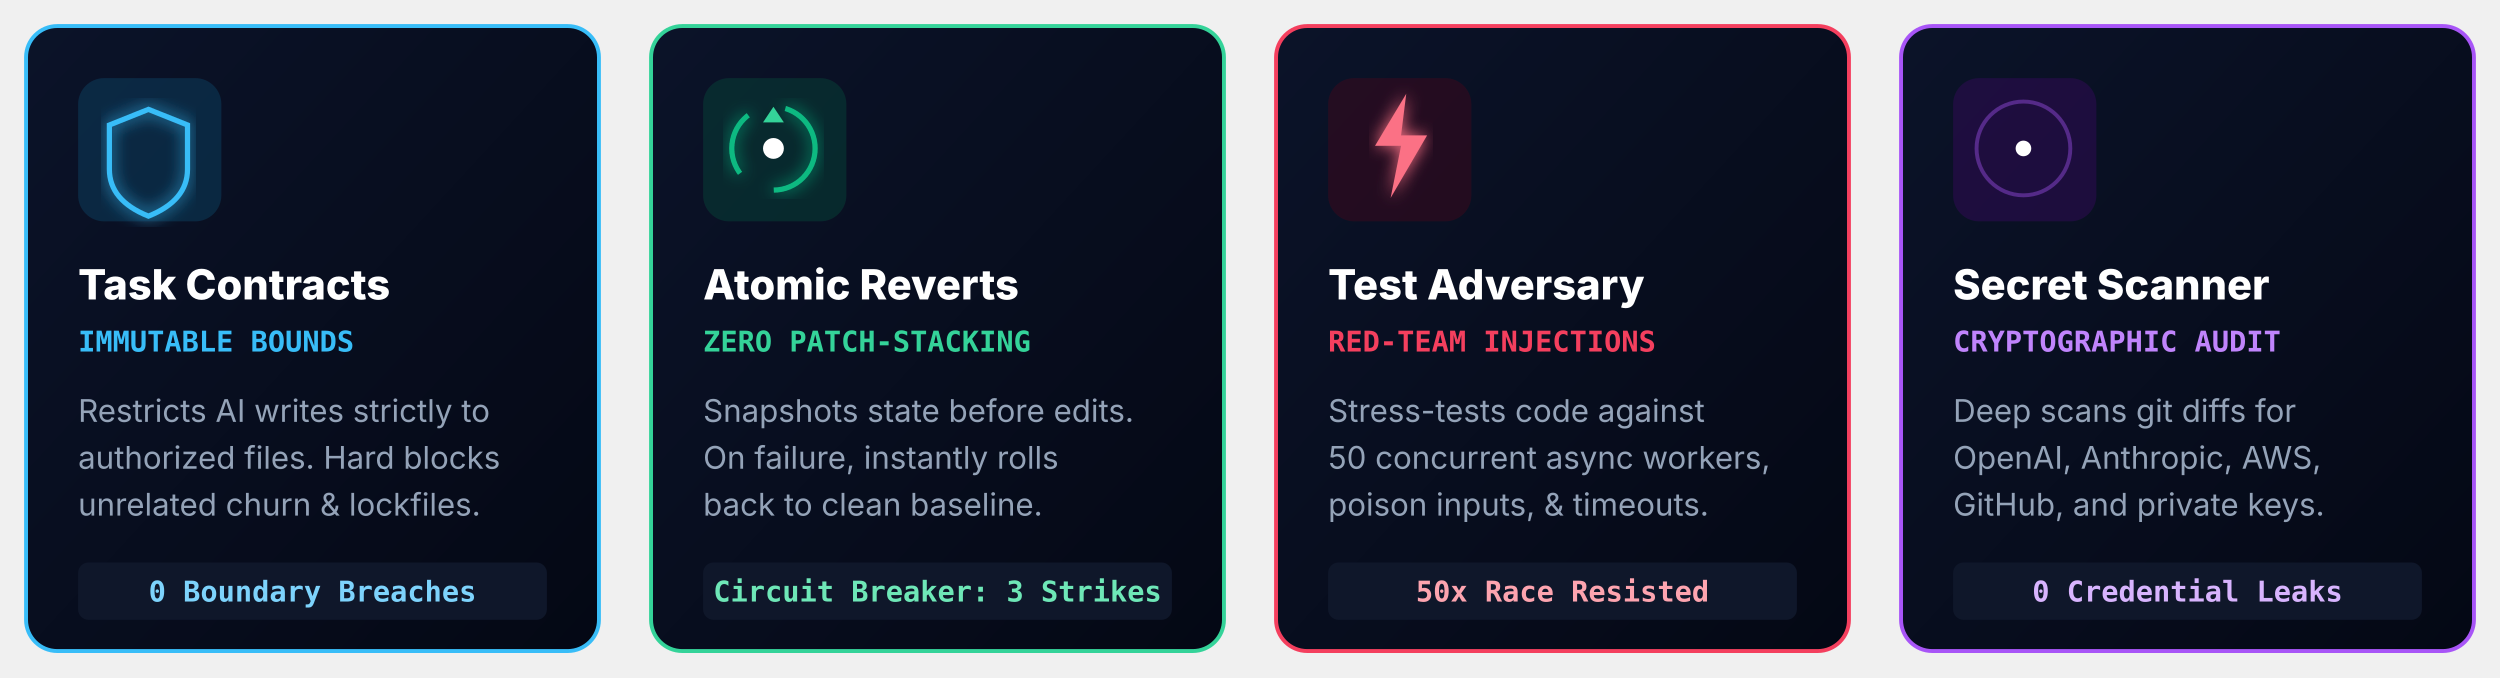
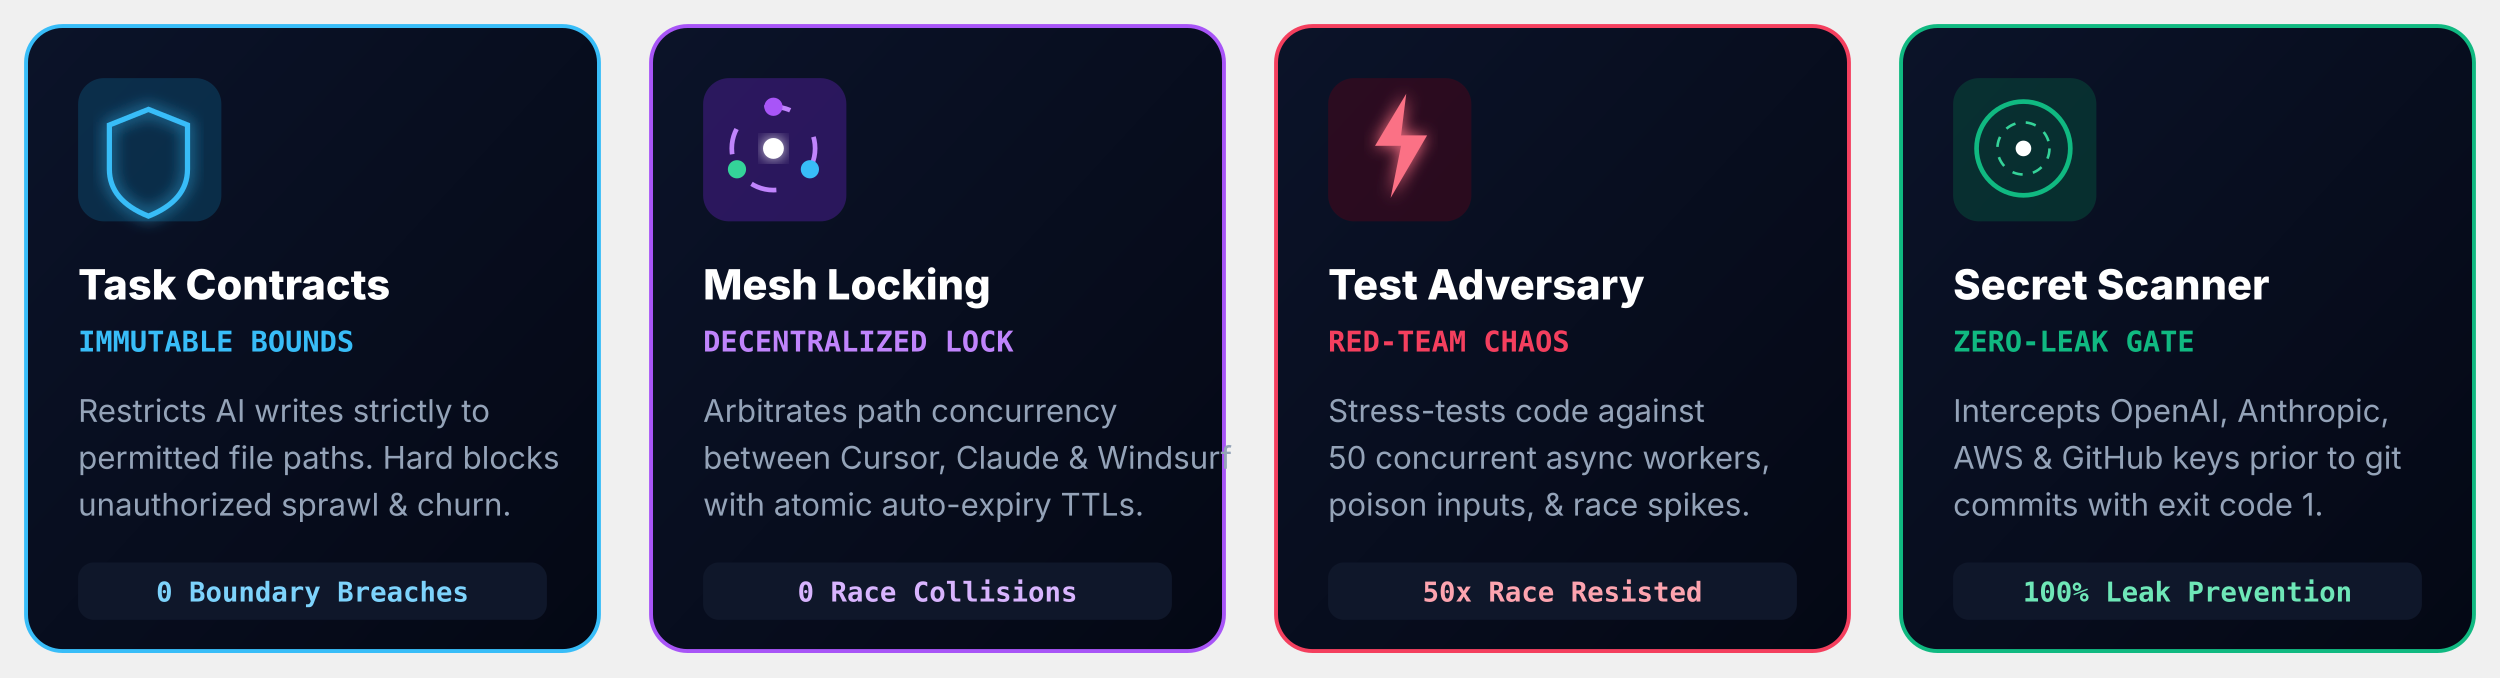
<svg xmlns="http://www.w3.org/2000/svg" viewBox="0 0 960 260" width="100%" height="auto">
  <defs>
-     <linearGradient id="cardGrad" x1="0%" y1="0%" x2="100%" y2="100%">
+     <linearGradient id="cardGradDark" x1="0%" y1="0%" x2="100%" y2="100%">
      <stop offset="0%" stop-color="#0b1329" />
      <stop offset="100%" stop-color="#040814" />
    </linearGradient>
-     <filter id="fGlow">
+     <linearGradient id="cardGradLight" x1="0%" y1="0%" x2="100%" y2="100%">
+       <stop offset="0%" stop-color="#ffffff" />
+       <stop offset="100%" stop-color="#f8fafc" />
+     </linearGradient>
+     <filter id="fGlow" x="-20%" y="-20%" width="140%" height="140%">
      <feGaussianBlur stdDeviation="3" result="blur" />
      <feMerge>
        <feMergeNode in="blur" />
        <feMergeNode in="SourceGraphic" />
      </feMerge>
    </filter>
  </defs>
  <style>
+     /* Mature Harmonic Animations */
    @keyframes radarSweep {
      0% { transform: rotate(0deg); }
      100% { transform: rotate(360deg); }
    }
    @keyframes laserScan {
      0% { transform: translateY(0px); opacity: 0.2; }
-       50% { opacity: 1; }
-       100% { transform: translateY(60px); opacity: 0.2; }
+       50% { opacity: 0.9; }
+       100% { transform: translateY(52px); opacity: 0.2; }
    }
-     @keyframes rewindSpin {
+     @keyframes meshRotate {
      0% { transform: rotate(0deg); }
-       100% { transform: rotate(-360deg); }
+       100% { transform: rotate(360deg); }
    }
    @keyframes chaosPulse {
-       0%, 100% { transform: scale(1); opacity: 0.6; }
-       50% { transform: scale(1.15); opacity: 1; filter: drop-shadow(0 0 8px #f43f5e); }
+       0%, 100% { transform: scale(1); opacity: 0.7; }
+       50% { transform: scale(1.1); opacity: 1; filter: drop-shadow(0 0 8px rgba(244, 63, 94, 0.6)); }
    }
-     .radar-beam { transform-origin: 840px 80px; animation: radarSweep 3s linear infinite; }
-     .scan-bar { animation: laserScan 2.5s ease-in-out infinite; }
-     .rewind-arrow { transform-origin: 360px 80px; animation: rewindSpin 5s linear infinite; }
-     .chaos-wave { transform-origin: 600px 80px; animation: chaosPulse 1.8s ease-in-out infinite; }
-     .title { font-family: -apple-system, sans-serif; font-size: 16px; font-weight: 800; fill: #ffffff; }
-     .body-txt { font-family: -apple-system, sans-serif; font-size: 12px; fill: #94a3b8; line-height: 1.5; }
-     .badge { font-family: 'JetBrains Mono', monospace; font-size: 11px; font-weight: 700; }
+ 
+     .radar-beam { transform-origin: 47px 47px; animation: radarSweep 4s linear infinite; }
+     .scan-bar { animation: laserScan 3s ease-in-out infinite; }
+     .mesh-spin { transform-origin: 47px 47px; animation: meshRotate 10s linear infinite; }
+     .chaos-wave { transform-origin: 47px 47px; animation: chaosPulse 2.4s ease-in-out infinite; }
+ 
+     /* Default Theme (Dark) */
+     .theme-card-bg { fill: url(#cardGradDark); stroke-width: 1.5; }
+     .theme-title { font-family: -apple-system, BlinkMacSystemFont, 'SF Pro Display', sans-serif; font-size: 16px; font-weight: 800; fill: #ffffff; }
+     .theme-body { font-family: -apple-system, BlinkMacSystemFont, 'SF Pro Text', sans-serif; font-size: 12px; fill: #94a3b8; line-height: 1.5; }
+     .theme-pill-box { fill: #0f172a; }
+     .theme-icon-box-cyan { fill: #0c4a6e; }
+     .theme-icon-box-purple { fill: #4c1d95; }
+     .theme-icon-box-rose { fill: #4c0519; }
+     .theme-icon-box-green { fill: #064e3b; }
+ 
+     /* Light Theme Adaptation */
+     @media (prefers-color-scheme: light) {
+       .theme-card-bg { fill: url(#cardGradLight); }
+       .theme-title { fill: #0f172a; }
+       .theme-body { fill: #475569; }
+       .theme-pill-box { fill: #f1f5f9; }
+       .theme-icon-box-cyan { fill: #e0f2fe; }
+       .theme-icon-box-purple { fill: #f3e8ff; }
+       .theme-icon-box-rose { fill: #ffe4e6; }
+       .theme-icon-box-green { fill: #dcfce7; }
+     }
  </style>
  <g transform="translate(10, 10)">
-     <rect x="0" y="0" width="220" height="240" rx="12" fill="url(#cardGrad)" stroke="#38bdf8" stroke-width="1.5" />
-     <rect x="20" y="20" width="55" height="55" rx="10" fill="#0c4a6e" opacity="0.4" />
+     <rect x="0" y="0" width="220" height="240" rx="14" class="theme-card-bg" stroke="#38bdf8" />
+     <rect x="20" y="20" width="55" height="55" rx="10" class="theme-icon-box-cyan" opacity="0.5" />
    <path d="M 47 32 L 62 38 L 62 55 Q 62 67 47 73 Q 32 67 32 55 L 32 38 Z" fill="none" stroke="#38bdf8" stroke-width="2" filter="url(#fGlow)" />
    <line x1="28" y1="36" x2="66" y2="36" stroke="#00f2fe" stroke-width="2" class="scan-bar" filter="url(#fGlow)" />
-     <text x="20" y="105" class="title">Task Contracts</text>
-     <text x="20" y="125" class="badge" fill="#38bdf8">IMMUTABLE BOUNDS</text>
-     <text x="20" y="152" class="body-txt">Restricts AI writes strictly to</text>
-     <text x="20" y="170" class="body-txt">authorized files. Hard blocks</text>
-     <text x="20" y="188" class="body-txt">unrelated churn &amp; lockfiles.</text>
-     <rect x="20" y="206" width="180" height="22" rx="4" fill="#0f172a" />
-     <text x="110" y="221" text-anchor="middle" class="badge" fill="#7dd3fc">0 Boundary Breaches</text>
+     <text x="20" y="105" class="theme-title">Task Contracts</text>
+     <text x="20" y="125" font-family="'JetBrains Mono', monospace" font-size="11" font-weight="700" fill="#38bdf8">IMMUTABLE BOUNDS</text>
+     <text x="20" y="152" class="theme-body">Restricts AI writes strictly to</text>
+     <text x="20" y="170" class="theme-body">permitted file paths. Hard blocks</text>
+     <text x="20" y="188" class="theme-body">unauthorized sprawl &amp; churn.</text>
+     <rect x="20" y="206" width="180" height="22" rx="6" class="theme-pill-box" />
+     <text x="110" y="221" text-anchor="middle" font-family="'JetBrains Mono', monospace" font-size="10.5" font-weight="700" fill="#7dd3fc">0 Boundary Breaches</text>
  </g>
  <g transform="translate(250, 10)">
-     <rect x="0" y="0" width="220" height="240" rx="12" fill="url(#cardGrad)" stroke="#34d399" stroke-width="1.5" />
-     <rect x="20" y="20" width="55" height="55" rx="10" fill="#064e3b" opacity="0.4" />
-     <circle cx="47" cy="47" r="16" fill="none" stroke="#10b981" stroke-width="2" stroke-dasharray="25 15" class="rewind-arrow" filter="url(#fGlow)" />
-     <polygon points="47,31 43,37 51,37" fill="#34d399" />
-     <circle cx="47" cy="47" r="4" fill="#ffffff" />
-     <text x="20" y="105" class="title">Atomic Reverts</text>
-     <text x="20" y="125" class="badge" fill="#34d399">ZERO PATCH-STACKING</text>
-     <text x="20" y="152" class="body-txt">Snapshots state before edits.</text>
-     <text x="20" y="170" class="body-txt">On failure, instantly rolls</text>
-     <text x="20" y="188" class="body-txt">back to clean baseline.</text>
-     <rect x="20" y="206" width="180" height="22" rx="4" fill="#0f172a" />
-     <text x="110" y="221" text-anchor="middle" class="badge" fill="#6ee7b7">Circuit Breaker: 3 Strikes</text>
+     <rect x="0" y="0" width="220" height="240" rx="14" class="theme-card-bg" stroke="#a855f7" />
+     <rect x="20" y="20" width="55" height="55" rx="10" class="theme-icon-box-purple" opacity="0.5" />
+     <g class="mesh-spin">
+       <circle cx="47" cy="47" r="16" fill="none" stroke="#c084fc" stroke-width="1.8" stroke-dasharray="10 14" />
+       <circle cx="47" cy="31" r="3.5" fill="#a855f7" />
+       <circle cx="61" cy="55" r="3.5" fill="#38bdf8" />
+       <circle cx="33" cy="55" r="3.5" fill="#34d399" />
+     </g>
+     <circle cx="47" cy="47" r="4" fill="#ffffff" filter="url(#fGlow)" />
+     <text x="20" y="105" class="theme-title">Mesh Locking</text>
+     <text x="20" y="125" font-family="'JetBrains Mono', monospace" font-size="11" font-weight="700" fill="#c084fc">DECENTRALIZED LOCK</text>
+     <text x="20" y="152" class="theme-body">Arbitrates path concurrency</text>
+     <text x="20" y="170" class="theme-body">between Cursor, Claude &amp; Windsurf</text>
+     <text x="20" y="188" class="theme-body">with atomic auto-expiry TTLs.</text>
+     <rect x="20" y="206" width="180" height="22" rx="6" class="theme-pill-box" />
+     <text x="110" y="221" text-anchor="middle" font-family="'JetBrains Mono', monospace" font-size="10.5" font-weight="700" fill="#d8b4fe">0 Race Collisions</text>
  </g>
  <g transform="translate(490, 10)">
-     <rect x="0" y="0" width="220" height="240" rx="12" fill="url(#cardGrad)" stroke="#f43f5e" stroke-width="1.5" />
-     <rect x="20" y="20" width="55" height="55" rx="10" fill="#4c0519" opacity="0.4" />
+     <rect x="0" y="0" width="220" height="240" rx="14" class="theme-card-bg" stroke="#f43f5e" />
+     <rect x="20" y="20" width="55" height="55" rx="10" class="theme-icon-box-rose" opacity="0.5" />
    <polygon points="50,26 38,46 48,46 44,66 58,42 48,42" fill="#fb7185" class="chaos-wave" filter="url(#fGlow)" />
-     <text x="20" y="105" class="title">Test Adversary</text>
-     <text x="20" y="125" class="badge" fill="#f43f5e">RED-TEAM INJECTIONS</text>
-     <text x="20" y="152" class="body-txt">Stress-tests code against</text>
-     <text x="20" y="170" class="body-txt">50 concurrent async workers,</text>
-     <text x="20" y="188" class="body-txt">poison inputs, &amp; timeouts.</text>
-     <rect x="20" y="206" width="180" height="22" rx="4" fill="#0f172a" />
-     <text x="110" y="221" text-anchor="middle" class="badge" fill="#fda4af">50x Race Resisted</text>
+     <text x="20" y="105" class="theme-title">Test Adversary</text>
+     <text x="20" y="125" font-family="'JetBrains Mono', monospace" font-size="11" font-weight="700" fill="#f43f5e">RED-TEAM CHAOS</text>
+     <text x="20" y="152" class="theme-body">Stress-tests code against</text>
+     <text x="20" y="170" class="theme-body">50 concurrent async workers,</text>
+     <text x="20" y="188" class="theme-body">poison inputs, &amp; race spikes.</text>
+     <rect x="20" y="206" width="180" height="22" rx="6" class="theme-pill-box" />
+     <text x="110" y="221" text-anchor="middle" font-family="'JetBrains Mono', monospace" font-size="10.5" font-weight="700" fill="#fda4af">50x Race Resisted</text>
  </g>
  <g transform="translate(730, 10)">
-     <rect x="0" y="0" width="220" height="240" rx="12" fill="url(#cardGrad)" stroke="#a855f7" stroke-width="1.5" />
-     <rect x="20" y="20" width="55" height="55" rx="10" fill="#3b0764" opacity="0.4" />
-     <circle cx="47" cy="47" r="18" fill="none" stroke="#a855f7" stroke-width="1.5" opacity="0.4" />
-     <line x1="47" y1="47" x2="63" y2="47" stroke="#c084fc" stroke-width="2" class="radar-beam" filter="url(#fGlow)" />
+     <rect x="0" y="0" width="220" height="240" rx="14" class="theme-card-bg" stroke="#10b981" />
+     <rect x="20" y="20" width="55" height="55" rx="10" class="theme-icon-box-green" opacity="0.5" />
+     <circle cx="47" cy="47" r="18" fill="none" stroke="#10b981" stroke-width="1.8" />
+     <circle cx="47" cy="47" r="10" fill="none" stroke="#34d399" stroke-width="1" stroke-dasharray="4 4" />
+     <g class="radar-beam">
+       <line x1="47" y1="47" x2="47" y2="29" stroke="#34d399" stroke-width="2" filter="url(#fGlow)" />
+     </g>
    <circle cx="47" cy="47" r="3" fill="#ffffff" />
-     <text x="20" y="105" class="title">Secret Scanner</text>
-     <text x="20" y="125" class="badge" fill="#c084fc">CRYPTOGRAPHIC AUDIT</text>
-     <text x="20" y="152" class="body-txt">Deep scans git diffs for</text>
-     <text x="20" y="170" class="body-txt">OpenAI, Anthropic, AWS,</text>
-     <text x="20" y="188" class="body-txt">GitHub, and private keys.</text>
-     <rect x="20" y="206" width="180" height="22" rx="4" fill="#0f172a" />
-     <text x="110" y="221" text-anchor="middle" class="badge" fill="#d8b4fe">0 Credential Leaks</text>
+     <text x="20" y="105" class="theme-title">Secret Scanner</text>
+     <text x="20" y="125" font-family="'JetBrains Mono', monospace" font-size="11" font-weight="700" fill="#10b981">ZERO-LEAK GATE</text>
+     <text x="20" y="152" class="theme-body">Intercepts OpenAI, Anthropic,</text>
+     <text x="20" y="170" class="theme-body">AWS &amp; GitHub keys prior to git</text>
+     <text x="20" y="188" class="theme-body">commits with exit code 1.</text>
+     <rect x="20" y="206" width="180" height="22" rx="6" class="theme-pill-box" />
+     <text x="110" y="221" text-anchor="middle" font-family="'JetBrains Mono', monospace" font-size="10.5" font-weight="700" fill="#6ee7b7">100% Leak Prevention</text>
  </g>
</svg>
